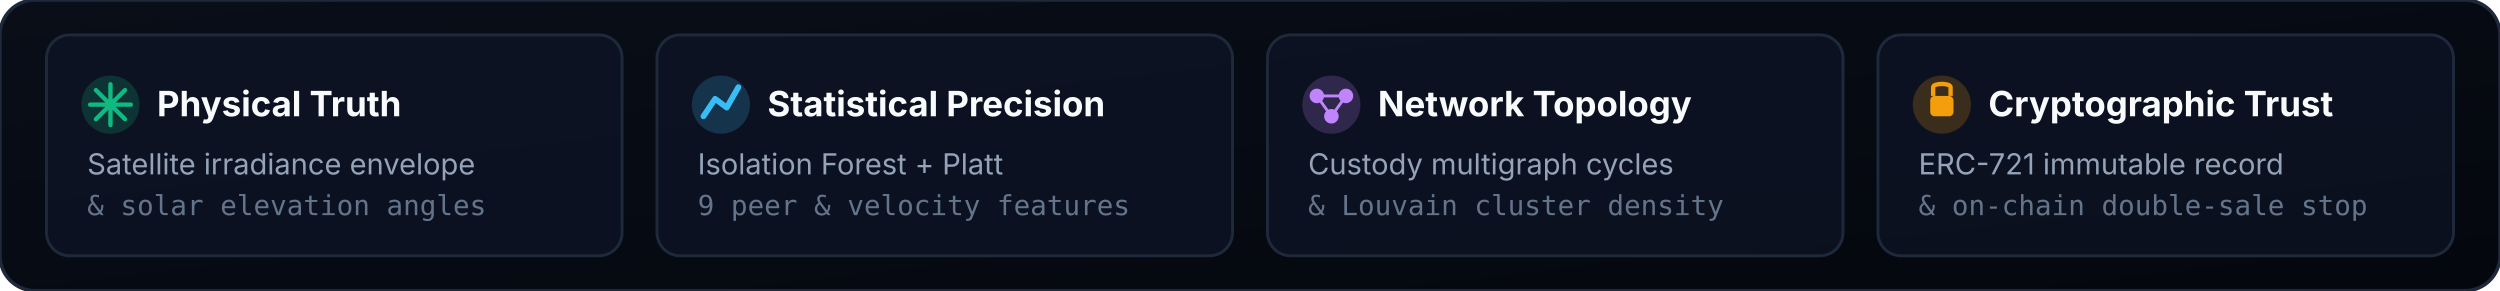
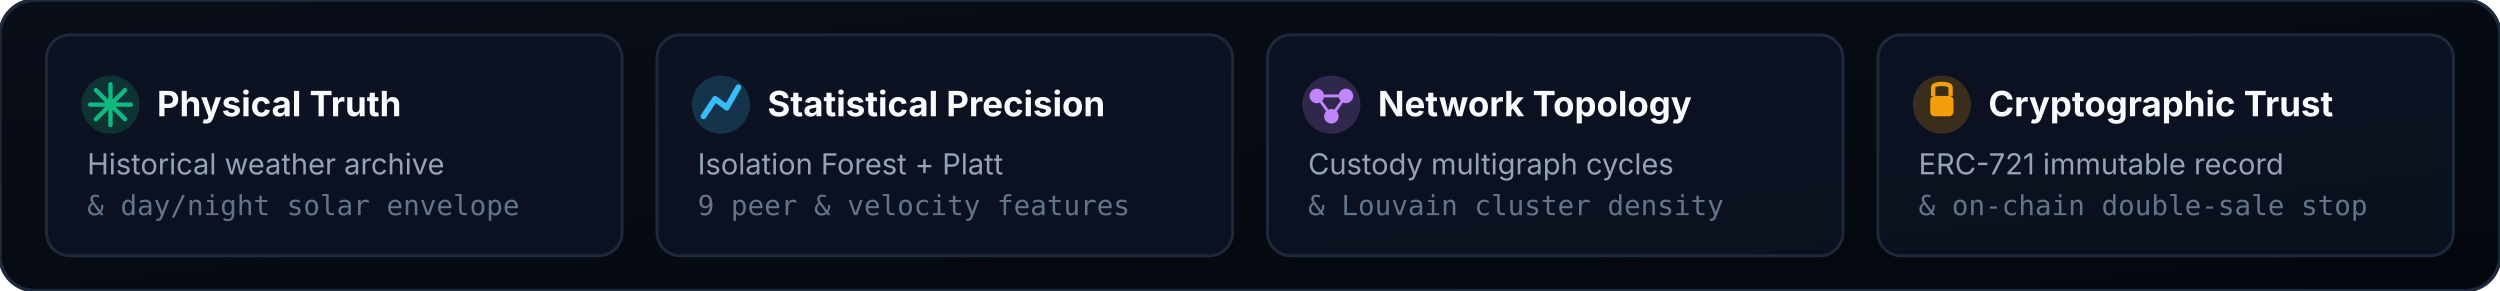
<svg xmlns="http://www.w3.org/2000/svg" viewBox="0 0 860 100" width="100%" height="100%">
  <defs>
    <linearGradient id="pbBg" x1="0%" y1="0%" x2="100%" y2="100%">
      <stop offset="0%" stop-color="#090e18" />
      <stop offset="100%" stop-color="#04070d" />
    </linearGradient>
    <linearGradient id="pGlow" x1="0%" y1="0%" x2="0%" y2="100%">
      <stop offset="0%" stop-color="#38bdf8" stop-opacity="0.15" />
      <stop offset="100%" stop-color="#38bdf8" stop-opacity="0" />
    </linearGradient>
  </defs>
  <style>
    .mono { font-family: 'JetBrains Mono', 'SFMono-Regular', Consolas, monospace; }
    .sans { font-family: -apple-system, BlinkMacSystemFont, 'Segoe UI', Inter, Roboto, sans-serif; }
  </style>
  <rect width="860" height="100" rx="12" fill="url(#pbBg)" stroke="#1e293b" stroke-width="1.2" />
  <g transform="translate(16, 12)">
    <rect width="198" height="76" rx="8" fill="#0f172a" fill-opacity="0.6" stroke="#1e293b" stroke-width="1" />
    <circle cx="22" cy="24" r="10" fill="#10b981" fill-opacity="0.2" />
    <path d="M22 17 L22 31 M15 24 L29 24 M17 19 L27 29 M17 29 L27 19" stroke="#10b981" stroke-width="1.5" stroke-linecap="round" />
    <text x="38" y="28" fill="#f8fafc" font-size="12" font-weight="700" class="sans">Physical Truth</text>
-     <text x="14" y="48" fill="#94a3b8" font-size="10" class="sans">Satellite irradiance envelope</text>
-     <text x="14" y="62" fill="#64748b" font-size="9.5" class="mono">&amp; solar elevation angles</text>
+     <text x="14" y="48" fill="#94a3b8" font-size="10" class="sans">Historical weather archive</text>
+     <text x="14" y="62" fill="#64748b" font-size="9.5" class="mono">&amp; day/night solar envelope</text>
  </g>
  <g transform="translate(226, 12)">
    <rect width="198" height="76" rx="8" fill="#0f172a" fill-opacity="0.6" stroke="#1e293b" stroke-width="1" />
    <circle cx="22" cy="24" r="10" fill="#38bdf8" fill-opacity="0.2" />
    <path d="M16 28 L20 22 L24 25 L28 18" fill="none" stroke="#38bdf8" stroke-width="2" stroke-linecap="round" stroke-linejoin="round" />
    <text x="38" y="28" fill="#f8fafc" font-size="12" font-weight="700" class="sans">Statistical Precision</text>
    <text x="14" y="48" fill="#94a3b8" font-size="10" class="sans">Isolation Forest + Platt</text>
    <text x="14" y="62" fill="#64748b" font-size="9.5" class="mono">9 peer &amp; velocity features</text>
  </g>
  <g transform="translate(436, 12)">
    <rect width="198" height="76" rx="8" fill="#0f172a" fill-opacity="0.6" stroke="#1e293b" stroke-width="1" />
    <circle cx="22" cy="24" r="10" fill="#c084fc" fill-opacity="0.2" />
    <circle cx="17" cy="21" r="2.5" fill="#c084fc" />
    <circle cx="27" cy="21" r="2.5" fill="#c084fc" />
    <circle cx="22" cy="28" r="2.5" fill="#c084fc" />
    <line x1="17" y1="21" x2="27" y2="21" stroke="#c084fc" stroke-width="1" />
    <line x1="17" y1="21" x2="22" y2="28" stroke="#c084fc" stroke-width="1" />
    <line x1="27" y1="21" x2="22" y2="28" stroke="#c084fc" stroke-width="1" />
    <text x="38" y="28" fill="#f8fafc" font-size="12" font-weight="700" class="sans">Network Topology</text>
    <text x="14" y="48" fill="#94a3b8" font-size="10" class="sans">Custody multigraph cycles</text>
    <text x="14" y="62" fill="#64748b" font-size="9.5" class="mono">&amp; Louvain cluster density</text>
  </g>
  <g transform="translate(646, 12)">
    <rect width="198" height="76" rx="8" fill="#0f172a" fill-opacity="0.6" stroke="#1e293b" stroke-width="1" />
    <circle cx="22" cy="24" r="10" fill="#f59e0b" fill-opacity="0.2" />
    <rect x="18" y="21" width="8" height="7" rx="1.5" fill="#f59e0b" />
    <path d="M19 21 L19 18 C19 16.5, 25 16.5, 25 18 L25 21" fill="none" stroke="#f59e0b" stroke-width="1.5" />
    <text x="38" y="28" fill="#f8fafc" font-size="12" font-weight="700" class="sans">Cryptographic Trust</text>
    <text x="14" y="48" fill="#94a3b8" font-size="10" class="sans">ERC-721 immutable record</text>
    <text x="14" y="62" fill="#64748b" font-size="9.5" class="mono">&amp; on-chain double-sale stop</text>
  </g>
</svg>
